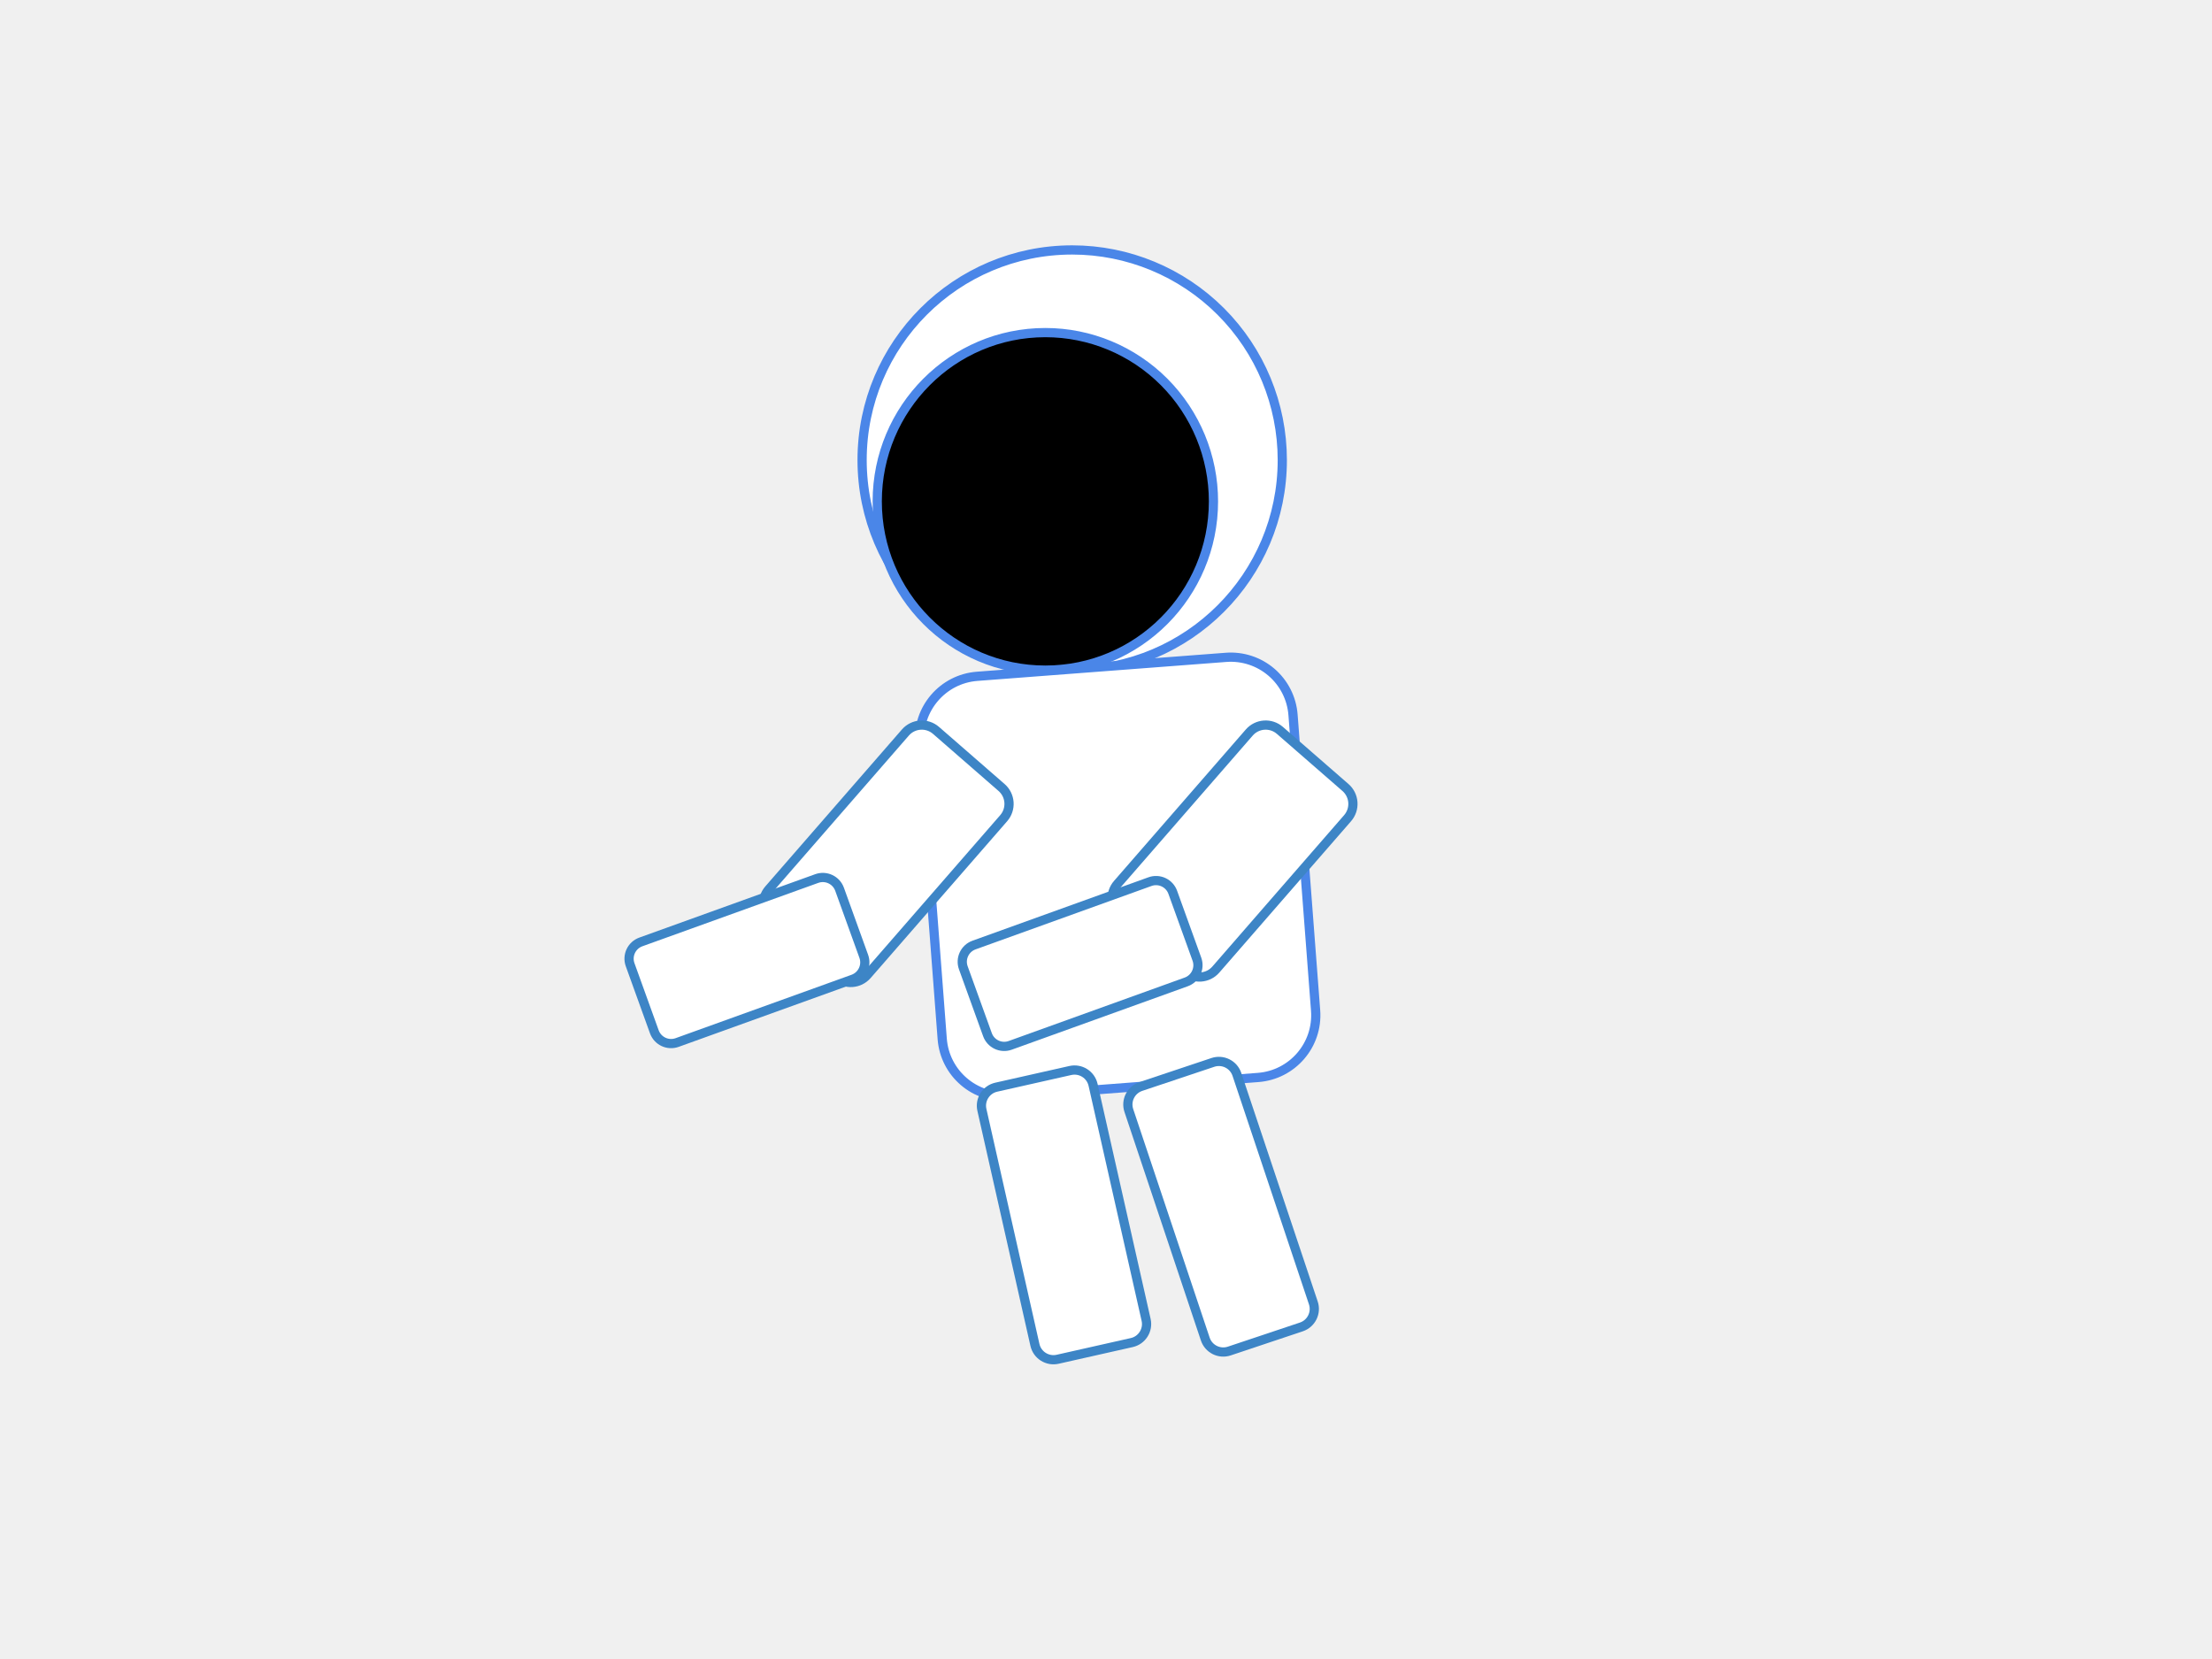
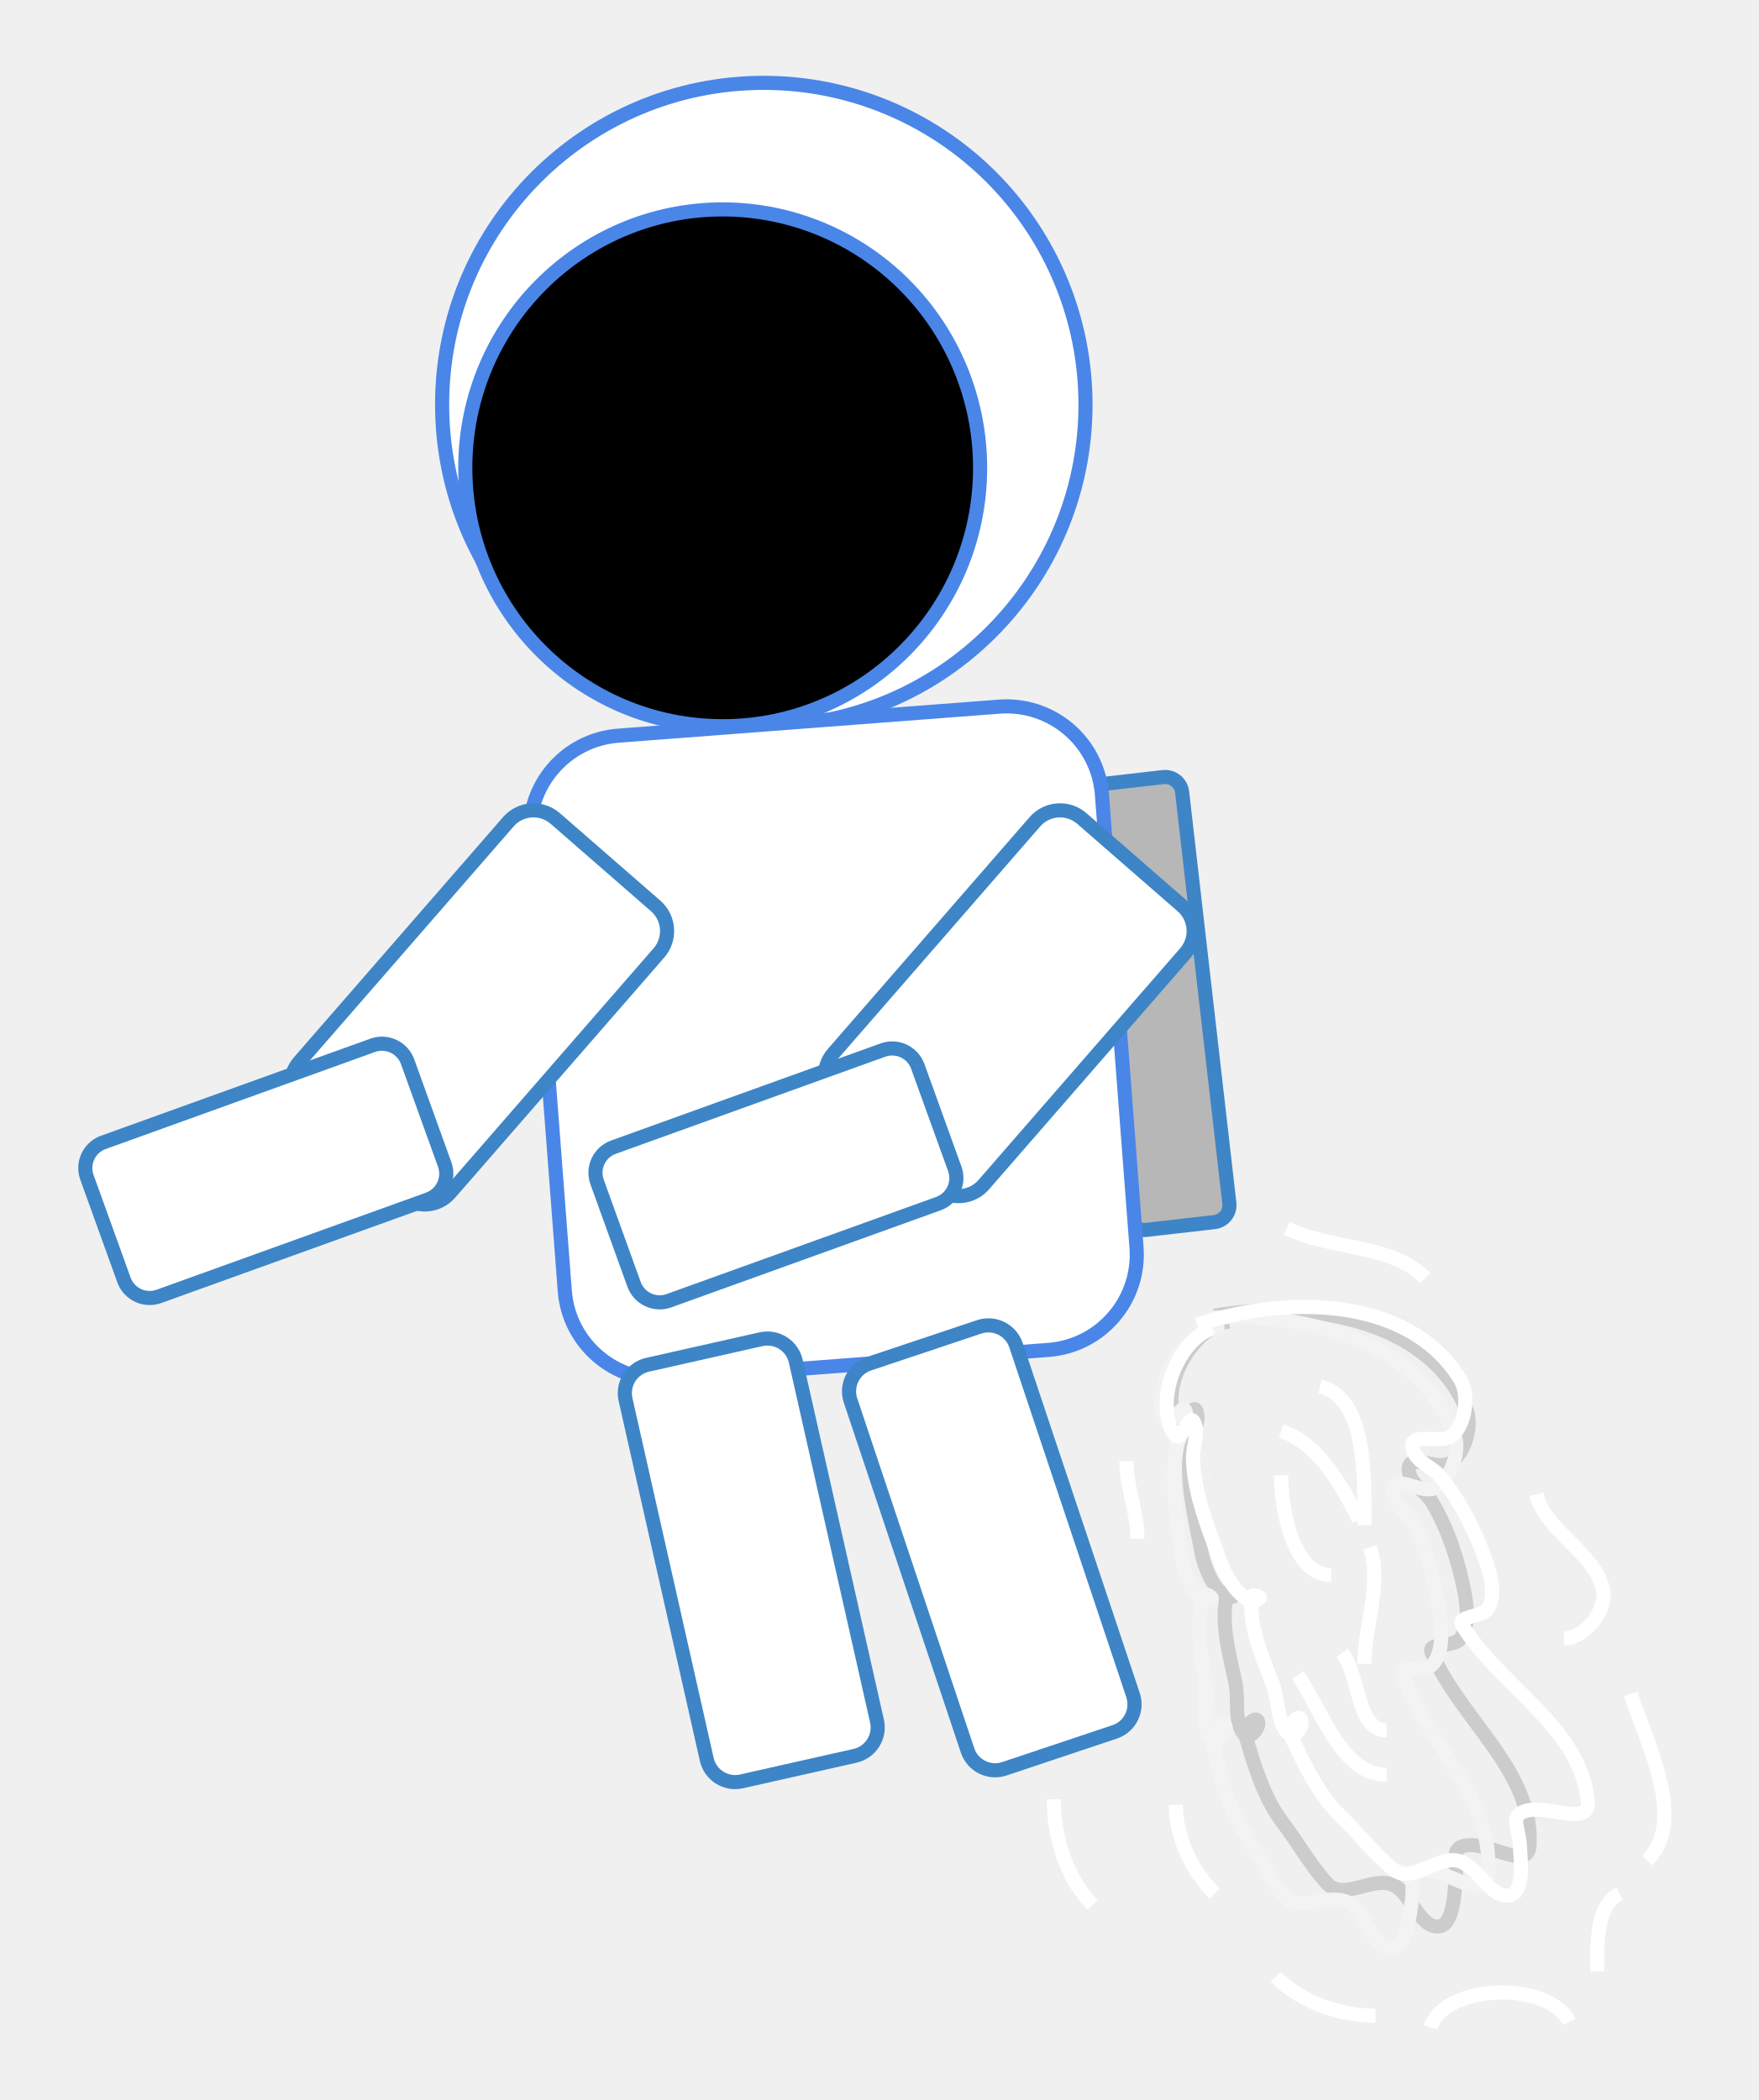
- <svg xmlns="http://www.w3.org/2000/svg" version="1.1" viewBox="0.0 0.0 960.0 720.0" fill="none" stroke="none" stroke-linecap="square" stroke-miterlimit="10">
+ <svg xmlns="http://www.w3.org/2000/svg" version="1.1" viewBox="0.0 0.0 498.37 595.236" fill="none" stroke="none" stroke-linecap="square" stroke-miterlimit="10">
  <clipPath id="p.0">
-     <path d="m0 0l960.0 0l0 720.0l-960.0 0l0 -720.0z" clip-rule="nonzero" />
+     <path d="m0 0l498.37 0l0 595.236l-498.37 0l0 -595.236z" clip-rule="nonzero" />
  </clipPath>
  <g clip-path="url(#p.0)">
-     <path fill="#000000" fill-opacity="0.0" d="m0 0l960.0 0l0 720.0l-960.0 0z" fill-rule="evenodd" />
-     <path fill="#ffffff" d="m374.15 199.654l0 0c0 -50.358 40.823 -91.181 91.181 -91.181l0 0c24.183 0 47.375 9.607 64.475 26.706c17.1 17.1 26.706 40.292 26.706 64.475l0 0c0 50.358 -40.823 91.181 -91.181 91.181l0 0c-50.358 0 -91.181 -40.823 -91.181 -91.181z" fill-rule="evenodd" />
-     <path stroke="#4a86e8" stroke-width="4.0" stroke-linejoin="round" stroke-linecap="butt" d="m374.15 199.654l0 0c0 -50.358 40.823 -91.181 91.181 -91.181l0 0c24.183 0 47.375 9.607 64.475 26.706c17.1 17.1 26.706 40.292 26.706 64.475l0 0c0 50.358 -40.823 91.181 -91.181 91.181l0 0c-50.358 0 -91.181 -40.823 -91.181 -91.181z" fill-rule="evenodd" />
-     <path fill="#000000" d="m380.717 217.591l0 0c0 -40.452 32.666 -73.244 72.961 -73.244l0 0c19.35 0 37.908 7.717 51.591 21.453c13.683 13.736 21.37 32.366 21.37 51.791l0 0c0 40.452 -32.666 73.244 -72.961 73.244l0 0c-40.295 0 -72.961 -32.793 -72.961 -73.244z" fill-rule="evenodd" />
-     <path stroke="#4a86e8" stroke-width="4.0" stroke-linejoin="round" stroke-linecap="butt" d="m380.717 217.591l0 0c0 -40.452 32.666 -73.244 72.961 -73.244l0 0c19.35 0 37.908 7.717 51.591 21.453c13.683 13.736 21.37 32.366 21.37 51.791l0 0c0 40.452 -32.666 73.244 -72.961 73.244l0 0c-40.295 0 -72.961 -32.793 -72.961 -73.244z" fill-rule="evenodd" />
-     <path fill="#ffffff" d="m399.123 322.583l0 0c-1.139 -14.916 10.03 -27.929 24.946 -29.066l108.03 -8.231l0 0c7.163 -0.546 14.25 1.776 19.702 6.455c5.452 4.679 8.822 11.332 9.369 18.495l9.797 128.315c1.139 14.916 -10.03 27.929 -24.946 29.066l-108.03 8.231c-14.916 1.136 -27.932 -10.034 -29.071 -24.95z" fill-rule="evenodd" />
-     <path stroke="#4a86e8" stroke-width="4.0" stroke-linejoin="round" stroke-linecap="butt" d="m399.123 322.583l0 0c-1.139 -14.916 10.03 -27.929 24.946 -29.066l108.03 -8.231l0 0c7.163 -0.546 14.25 1.776 19.702 6.455c5.452 4.679 8.822 11.332 9.369 18.495l9.797 128.315c1.139 14.916 -10.03 27.929 -24.946 29.066l-108.03 8.231c-14.916 1.136 -27.932 -10.034 -29.071 -24.95z" fill-rule="evenodd" />
-     <path fill="#ffffff" d="m542.175 317.918l0 0c3.42 -3.929 9.377 -4.341 13.305 -0.92l28.451 24.777l0 0c1.886 1.643 3.043 3.968 3.216 6.464c0.173 2.496 -0.653 4.958 -2.295 6.845l-57.19 65.708c-3.42 3.929 -9.377 4.341 -13.305 0.92l-28.451 -24.777c-3.928 -3.421 -4.341 -9.38 -0.921 -13.309z" fill-rule="evenodd" />
-     <path stroke="#3d85c6" stroke-width="4.0" stroke-linejoin="round" stroke-linecap="butt" d="m542.175 317.918l0 0c3.42 -3.929 9.377 -4.341 13.305 -0.92l28.451 24.777l0 0c1.886 1.643 3.043 3.968 3.216 6.464c0.173 2.496 -0.653 4.958 -2.295 6.845l-57.19 65.708c-3.42 3.929 -9.377 4.341 -13.305 0.92l-28.451 -24.777c-3.928 -3.421 -4.341 -9.38 -0.921 -13.309z" fill-rule="evenodd" />
-     <path fill="#ffffff" d="m392.927 317.917l0 0c3.421 -3.929 9.378 -4.34 13.307 -0.919l28.451 24.777l0 0c1.886 1.643 3.043 3.968 3.216 6.464c0.172 2.496 -0.654 4.958 -2.296 6.844l-59.266 68.072c-3.421 3.929 -9.378 4.34 -13.307 0.919l-28.451 -24.777c-3.928 -3.421 -4.34 -9.379 -0.919 -13.308z" fill-rule="evenodd" />
-     <path stroke="#3d85c6" stroke-width="4.0" stroke-linejoin="round" stroke-linecap="butt" d="m392.927 317.917l0 0c3.421 -3.929 9.378 -4.34 13.307 -0.919l28.451 24.777l0 0c1.886 1.643 3.043 3.968 3.216 6.464c0.172 2.496 -0.654 4.958 -2.296 6.844l-59.266 68.072c-3.421 3.929 -9.378 4.34 -13.307 0.919l-28.451 -24.777c-3.928 -3.421 -4.34 -9.379 -0.919 -13.308z" fill-rule="evenodd" />
-     <path fill="#ffffff" d="m418.076 420.018l0 0c-1.447 -4.007 0.629 -8.425 4.637 -9.87l76.385 -27.526c1.925 -0.694 4.046 -0.594 5.898 0.276c1.852 0.87 3.283 2.44 3.978 4.364l10.478 29.018c1.447 4.007 -0.629 8.425 -4.637 9.87l-76.385 27.526c-4.008 1.444 -8.429 -0.633 -9.876 -4.64z" fill-rule="evenodd" />
-     <path stroke="#3d85c6" stroke-width="4.0" stroke-linejoin="round" stroke-linecap="butt" d="m418.076 420.018l0 0c-1.447 -4.007 0.629 -8.425 4.637 -9.87l76.385 -27.526c1.925 -0.694 4.046 -0.594 5.898 0.276c1.852 0.87 3.283 2.44 3.978 4.364l10.478 29.018c1.447 4.007 -0.629 8.425 -4.637 9.87l-76.385 27.526c-4.008 1.444 -8.429 -0.633 -9.876 -4.64z" fill-rule="evenodd" />
-     <path fill="#ffffff" d="m273.475 418.692l0 0c-1.45 -4.018 0.633 -8.45 4.652 -9.898l76.344 -27.512c1.93 -0.695 4.057 -0.596 5.914 0.277c1.857 0.873 3.291 2.447 3.987 4.377l10.499 29.102c1.45 4.018 -0.633 8.45 -4.652 9.898l-76.344 27.511c-4.019 1.448 -8.452 -0.635 -9.901 -4.654z" fill-rule="evenodd" />
-     <path stroke="#3d85c6" stroke-width="4.0" stroke-linejoin="round" stroke-linecap="butt" d="m273.475 418.692l0 0c-1.45 -4.018 0.633 -8.45 4.652 -9.898l76.344 -27.512c1.93 -0.695 4.057 -0.596 5.914 0.277c1.857 0.873 3.291 2.447 3.987 4.377l10.499 29.102c1.45 4.018 -0.633 8.45 -4.652 9.898l-76.344 27.511c-4.019 1.448 -8.452 -0.635 -9.901 -4.654z" fill-rule="evenodd" />
-     <path fill="#ffffff" d="m426.14 481.687l0 0c-1.002 -4.441 1.786 -8.852 6.228 -9.852l32.168 -7.244l0 0c2.133 -0.48 4.37 -0.094 6.218 1.075c1.849 1.168 3.157 3.023 3.639 5.156l23.016 101.996c1.002 4.441 -1.786 8.852 -6.228 9.852l-32.168 7.244c-4.442 1 -8.855 -1.789 -9.857 -6.23z" fill-rule="evenodd" />
-     <path stroke="#3d85c6" stroke-width="4.0" stroke-linejoin="round" stroke-linecap="butt" d="m426.14 481.687l0 0c-1.002 -4.441 1.786 -8.852 6.228 -9.852l32.168 -7.244l0 0c2.133 -0.48 4.37 -0.094 6.218 1.075c1.849 1.168 3.157 3.023 3.639 5.156l23.016 101.996c1.002 4.441 -1.786 8.852 -6.228 9.852l-32.168 7.244c-4.442 1 -8.855 -1.789 -9.857 -6.23z" fill-rule="evenodd" />
-     <path fill="#ffffff" d="m489.915 481.97l0 0c-1.444 -4.317 0.885 -8.987 5.202 -10.431l31.265 -10.457l0 0c2.073 -0.693 4.337 -0.535 6.293 0.441c1.956 0.976 3.445 2.688 4.138 4.761l33.166 99.17c1.444 4.317 -0.885 8.987 -5.202 10.431l-31.265 10.457c-4.317 1.444 -8.987 -0.885 -10.43 -5.202z" fill-rule="evenodd" />
-     <path stroke="#3d85c6" stroke-width="4.0" stroke-linejoin="round" stroke-linecap="butt" d="m489.915 481.97l0 0c-1.444 -4.317 0.885 -8.987 5.202 -10.431l31.265 -10.457l0 0c2.073 -0.693 4.337 -0.535 6.293 0.441c1.956 0.976 3.445 2.688 4.138 4.761l33.166 99.17c1.444 4.317 -0.885 8.987 -5.202 10.431l-31.265 10.457c-4.317 1.444 -8.987 -0.885 -10.43 -5.202z" fill-rule="evenodd" />
+     <path fill="#000000" fill-opacity="0.0" d="m0 0l498.37 0l0 595.236l-498.37 0z" fill-rule="evenodd" />
+     <path fill="#b7b7b7" d="m306.18 227.831l0 0c-0.305 -2.658 1.602 -5.06 4.261 -5.365l19.254 -2.205l0 0c1.277 -0.146 2.559 0.221 3.566 1.02c1.006 0.799 1.654 1.966 1.801 3.242l13.382 116.515c0.305 2.658 -1.602 5.06 -4.261 5.365l-19.254 2.205c-2.659 0.304 -5.061 -1.604 -5.367 -4.262z" fill-rule="evenodd" />
+     <path stroke="#3d85c6" stroke-width="4.0" stroke-linejoin="round" stroke-linecap="butt" d="m306.18 227.831l0 0c-0.305 -2.658 1.602 -5.06 4.261 -5.365l19.254 -2.205l0 0c1.277 -0.146 2.559 0.221 3.566 1.02c1.006 0.799 1.654 1.966 1.801 3.242l13.382 116.515c0.305 2.658 -1.602 5.06 -4.261 5.365l-19.254 2.205c-2.659 0.304 -5.061 -1.604 -5.367 -4.262z" fill-rule="evenodd" />
+     <path fill="#ffffff" d="m125.312 114.664l0 0c0 -50.358 40.823 -91.181 91.181 -91.181l0 0c24.183 0 47.375 9.607 64.475 26.706c17.1 17.1 26.706 40.292 26.706 64.475l0 0c0 50.358 -40.823 91.181 -91.181 91.181l0 0c-50.358 0 -91.181 -40.823 -91.181 -91.181z" fill-rule="evenodd" />
+     <path stroke="#4a86e8" stroke-width="4.0" stroke-linejoin="round" stroke-linecap="butt" d="m125.312 114.664l0 0c0 -50.358 40.823 -91.181 91.181 -91.181l0 0c24.183 0 47.375 9.607 64.475 26.706c17.1 17.1 26.706 40.292 26.706 64.475l0 0c0 50.358 -40.823 91.181 -91.181 91.181l0 0c-50.358 0 -91.181 -40.823 -91.181 -91.181z" fill-rule="evenodd" />
+     <path fill="#000000" d="m131.879 132.601l0 0c0 -40.452 32.666 -73.244 72.961 -73.244l0 0c19.35 0 37.908 7.717 51.591 21.453c13.683 13.736 21.37 32.366 21.37 51.791l0 0c0 40.452 -32.666 73.244 -72.961 73.244l0 0c-40.295 0 -72.961 -32.792 -72.961 -73.244z" fill-rule="evenodd" />
+     <path stroke="#4a86e8" stroke-width="4.0" stroke-linejoin="round" stroke-linecap="butt" d="m131.879 132.601l0 0c0 -40.452 32.666 -73.244 72.961 -73.244l0 0c19.35 0 37.908 7.717 51.591 21.453c13.683 13.736 21.37 32.366 21.37 51.791l0 0c0 40.452 -32.666 73.244 -72.961 73.244l0 0c-40.295 0 -72.961 -32.792 -72.961 -73.244z" fill-rule="evenodd" />
+     <path fill="#ffffff" d="m150.285 237.593l0 0c-1.139 -14.916 10.03 -27.929 24.946 -29.066l108.03 -8.231l0 0c7.163 -0.546 14.25 1.776 19.702 6.455c5.452 4.679 8.822 11.332 9.369 18.495l9.797 128.315c1.139 14.916 -10.03 27.929 -24.946 29.066l-108.03 8.231c-14.916 1.136 -27.932 -10.034 -29.071 -24.95z" fill-rule="evenodd" />
+     <path stroke="#4a86e8" stroke-width="4.0" stroke-linejoin="round" stroke-linecap="butt" d="m150.285 237.593l0 0c-1.139 -14.916 10.03 -27.929 24.946 -29.066l108.03 -8.231l0 0c7.163 -0.546 14.25 1.776 19.702 6.455c5.452 4.679 8.822 11.332 9.369 18.495l9.797 128.315c1.139 14.916 -10.03 27.929 -24.946 29.066l-108.03 8.231c-14.916 1.136 -27.932 -10.034 -29.071 -24.95z" fill-rule="evenodd" />
+     <path fill="#ffffff" d="m293.338 232.928l0 0c3.42 -3.929 9.377 -4.341 13.305 -0.92l28.451 24.777l0 0c1.887 1.643 3.043 3.968 3.216 6.464c0.173 2.496 -0.653 4.958 -2.295 6.845l-57.19 65.708c-3.42 3.929 -9.377 4.341 -13.305 0.92l-28.451 -24.777c-3.928 -3.421 -4.341 -9.38 -0.921 -13.309z" fill-rule="evenodd" />
+     <path stroke="#3d85c6" stroke-width="4.0" stroke-linejoin="round" stroke-linecap="butt" d="m293.338 232.928l0 0c3.42 -3.929 9.377 -4.341 13.305 -0.92l28.451 24.777l0 0c1.887 1.643 3.043 3.968 3.216 6.464c0.173 2.496 -0.653 4.958 -2.295 6.845l-57.19 65.708c-3.42 3.929 -9.377 4.341 -13.305 0.92l-28.451 -24.777c-3.928 -3.421 -4.341 -9.38 -0.921 -13.309z" fill-rule="evenodd" />
+     <path fill="#ffffff" d="m144.09 232.927l0 0c3.421 -3.929 9.378 -4.34 13.307 -0.919l28.451 24.777l0 0c1.886 1.643 3.043 3.968 3.216 6.464c0.172 2.496 -0.654 4.958 -2.296 6.844l-59.266 68.072c-3.421 3.929 -9.378 4.34 -13.307 0.919l-28.451 -24.777c-3.928 -3.421 -4.34 -9.379 -0.919 -13.308z" fill-rule="evenodd" />
+     <path stroke="#3d85c6" stroke-width="4.0" stroke-linejoin="round" stroke-linecap="butt" d="m144.09 232.927l0 0c3.421 -3.929 9.378 -4.34 13.307 -0.919l28.451 24.777l0 0c1.886 1.643 3.043 3.968 3.216 6.464c0.172 2.496 -0.654 4.958 -2.296 6.844l-59.266 68.072c-3.421 3.929 -9.378 4.34 -13.307 0.919l-28.451 -24.777c-3.928 -3.421 -4.34 -9.379 -0.919 -13.308z" fill-rule="evenodd" />
+     <path fill="#ffffff" d="m169.239 335.029l0 0c-1.447 -4.007 0.629 -8.425 4.637 -9.87l76.385 -27.526c1.925 -0.694 4.046 -0.594 5.898 0.276c1.852 0.87 3.283 2.44 3.978 4.364l10.478 29.018c1.447 4.007 -0.629 8.425 -4.637 9.87l-76.385 27.526c-4.008 1.444 -8.429 -0.633 -9.876 -4.64z" fill-rule="evenodd" />
+     <path stroke="#3d85c6" stroke-width="4.0" stroke-linejoin="round" stroke-linecap="butt" d="m169.239 335.029l0 0c-1.447 -4.007 0.629 -8.425 4.637 -9.87l76.385 -27.526c1.925 -0.694 4.046 -0.594 5.898 0.276c1.852 0.87 3.283 2.44 3.978 4.364l10.478 29.018c1.447 4.007 -0.629 8.425 -4.637 9.87l-76.385 27.526c-4.008 1.444 -8.429 -0.633 -9.876 -4.64z" fill-rule="evenodd" />
+     <path fill="#ffffff" d="m24.638 333.703l0 0c-1.45 -4.018 0.633 -8.45 4.652 -9.898l76.344 -27.512c1.93 -0.695 4.057 -0.596 5.914 0.277c1.857 0.873 3.291 2.447 3.987 4.377l10.499 29.102c1.45 4.018 -0.633 8.45 -4.652 9.898l-76.344 27.511c-4.019 1.448 -8.452 -0.635 -9.901 -4.654z" fill-rule="evenodd" />
+     <path stroke="#3d85c6" stroke-width="4.0" stroke-linejoin="round" stroke-linecap="butt" d="m24.638 333.703l0 0c-1.45 -4.018 0.633 -8.45 4.652 -9.898l76.344 -27.512c1.93 -0.695 4.057 -0.596 5.914 0.277c1.857 0.873 3.291 2.447 3.987 4.377l10.499 29.102c1.45 4.018 -0.633 8.45 -4.652 9.898l-76.344 27.511c-4.019 1.448 -8.452 -0.635 -9.901 -4.654z" fill-rule="evenodd" />
+     <path fill="#ffffff" d="m177.303 396.697l0 0c-1.002 -4.441 1.786 -8.852 6.228 -9.852l32.168 -7.244l0 0c2.133 -0.48 4.37 -0.094 6.218 1.075c1.849 1.168 3.157 3.023 3.639 5.156l23.016 101.996c1.002 4.441 -1.786 8.852 -6.228 9.852l-32.168 7.244c-4.442 1 -8.855 -1.789 -9.857 -6.23z" fill-rule="evenodd" />
+     <path stroke="#3d85c6" stroke-width="4.0" stroke-linejoin="round" stroke-linecap="butt" d="m177.303 396.697l0 0c-1.002 -4.441 1.786 -8.852 6.228 -9.852l32.168 -7.244l0 0c2.133 -0.48 4.37 -0.094 6.218 1.075c1.849 1.168 3.157 3.023 3.639 5.156l23.016 101.996c1.002 4.441 -1.786 8.852 -6.228 9.852l-32.168 7.244c-4.442 1 -8.855 -1.789 -9.857 -6.23z" fill-rule="evenodd" />
+     <path fill="#ffffff" d="m241.078 396.981l0 0c-1.444 -4.317 0.885 -8.987 5.202 -10.431l31.265 -10.457l0 0c2.073 -0.693 4.337 -0.535 6.293 0.441c1.956 0.976 3.445 2.688 4.138 4.761l33.166 99.17c1.444 4.317 -0.885 8.987 -5.202 10.431l-31.265 10.457c-4.317 1.444 -8.987 -0.885 -10.431 -5.202z" fill-rule="evenodd" />
+     <path stroke="#3d85c6" stroke-width="4.0" stroke-linejoin="round" stroke-linecap="butt" d="m241.078 396.981l0 0c-1.444 -4.317 0.885 -8.987 5.202 -10.431l31.265 -10.457l0 0c2.073 -0.693 4.337 -0.535 6.293 0.441c1.956 0.976 3.445 2.688 4.138 4.761l33.166 99.17c1.444 4.317 -0.885 8.987 -5.202 10.431l-31.265 10.457c-4.317 1.444 -8.987 -0.885 -10.431 -5.202z" fill-rule="evenodd" />
+     <path fill="#000000" fill-opacity="0.0" d="m348.375 377.056c24.046 -7.856 59.723 -8.657 73.601 15.951c2.66 4.717 0.563 14.234 -3.854 16.408c-3.337 1.642 -11.023 -1.409 -10.568 2.846c0.436 4.076 5.255 5.38 7.567 8.436c5.211 6.886 9.055 15.342 11.693 24.054c1.265 4.18 2.314 9.813 0.024 13.325c-1.754 2.689 -9.137 2.061 -7.543 4.886c9.985 17.698 32.21 29.114 33.101 50.392c0.328 7.842 -14.136 -0.987 -19.629 3.382c-1.853 1.474 -0.254 5.294 -0.201 7.942c0.103 5.243 0.739 14.465 -3.641 15.128c-5.408 0.818 -8.693 -8.701 -14.041 -9.957c-6.03 -1.416 -13.338 6.607 -18.335 2.354c-5.214 -4.438 -9.421 -10.346 -14.266 -15.337c-5.876 -6.053 -9.616 -14.701 -12.987 -23.026c-0.711 -1.755 1.85 -5.995 3.013 -4.62c1.162 1.374 -1.587 5.583 -3.013 4.62c-3.718 -2.51 -2.819 -9.591 -4.339 -14.338c-2.568 -8.018 -6.193 -16.682 -4.792 -25.098c0.142 -0.855 2.768 0.022 2.159 0.507c-3.818 3.037 -9.036 -5.342 -10.592 -10.476c-2.887 -9.531 -6.565 -19.325 -6.308 -29.45c0.089 -3.51 2.274 -7.59 0.629 -10.508c-1.154 -2.047 -3.531 5.622 -5.171 4.113c-1.691 -1.555 -2.064 -4.633 -2.17 -7.169c-0.399 -9.54 6.229 -20.82 13.983 -23.353" fill-rule="evenodd" />
+     <path stroke="#efefef" stroke-width="4.0" stroke-linejoin="round" stroke-linecap="butt" d="m348.375 377.056c24.046 -7.856 59.723 -8.657 73.601 15.951c2.66 4.717 0.563 14.234 -3.854 16.408c-3.337 1.642 -11.023 -1.409 -10.568 2.846c0.436 4.076 5.255 5.38 7.567 8.436c5.211 6.886 9.055 15.342 11.693 24.054c1.265 4.18 2.314 9.813 0.024 13.325c-1.754 2.689 -9.137 2.061 -7.543 4.886c9.985 17.698 32.21 29.114 33.101 50.392c0.328 7.842 -14.136 -0.987 -19.629 3.382c-1.853 1.474 -0.254 5.294 -0.201 7.942c0.103 5.243 0.739 14.465 -3.641 15.128c-5.408 0.818 -8.693 -8.701 -14.041 -9.957c-6.03 -1.416 -13.338 6.607 -18.335 2.354c-5.214 -4.438 -9.421 -10.346 -14.266 -15.337c-5.876 -6.053 -9.616 -14.701 -12.987 -23.026c-0.711 -1.755 1.85 -5.995 3.013 -4.62c1.162 1.374 -1.587 5.583 -3.013 4.62c-3.718 -2.51 -2.819 -9.591 -4.339 -14.338c-2.568 -8.018 -6.193 -16.682 -4.792 -25.098c0.142 -0.855 2.768 0.022 2.159 0.507c-3.818 3.037 -9.036 -5.342 -10.592 -10.476c-2.887 -9.531 -6.565 -19.325 -6.308 -29.45c0.089 -3.51 2.274 -7.59 0.629 -10.508c-1.154 -2.047 -3.531 5.622 -5.171 4.113c-1.691 -1.555 -2.064 -4.633 -2.17 -7.169c-0.399 -9.54 6.229 -20.82 13.983 -23.353" fill-rule="evenodd" />
+     <path fill="#000000" fill-opacity="0.0" d="m344.134 372.934c24.666 -4.346 60.159 -0.019 71.431 26.403c2.161 5.065 -0.889 14.212 -5.494 15.736c-3.479 1.151 -10.798 -2.981 -10.779 1.308c0.019 4.109 4.668 6.096 6.653 9.462c4.472 7.585 7.428 16.531 9.16 25.559c0.831 4.331 1.298 10.074 -1.332 13.232c-2.014 2.418 -9.279 0.734 -7.984 3.768c8.111 19.004 29.009 33.528 27.73 54.78c-0.472 7.832 -13.93 -3.01 -19.827 0.54c-1.989 1.197 -0.79 5.22 -1.008 7.856c-0.431 5.22 -0.737 14.467 -5.153 14.496c-5.451 0.036 -7.744 -9.886 -12.924 -11.901c-5.841 -2.272 -13.911 4.644 -18.438 -0.295c-4.724 -5.154 -8.298 -11.624 -12.6 -17.275c-5.217 -6.853 -8.05 -15.975 -10.549 -24.724c-0.527 -1.845 2.446 -5.686 3.46 -4.154c1.014 1.531 -2.143 5.315 -3.46 4.154c-3.435 -3.026 -1.823 -9.926 -2.849 -14.857c-1.733 -8.329 -4.451 -17.451 -2.204 -25.604c0.228 -0.828 2.745 0.419 2.091 0.813c-4.098 2.467 -8.426 -6.601 -9.447 -11.921c-1.896 -9.877 -4.551 -20.127 -3.266 -30.142c0.445 -3.472 3.029 -7.209 1.693 -10.341c-0.938 -2.198 -4.076 5.074 -5.551 3.341c-1.52 -1.786 -1.578 -4.896 -1.425 -7.429c0.574 -9.528 8.299 -19.775 16.254 -21.176" fill-rule="evenodd" />
+     <path stroke="#cccccc" stroke-width="4.0" stroke-linejoin="round" stroke-linecap="butt" d="m344.134 372.934c24.666 -4.346 60.159 -0.019 71.431 26.403c2.161 5.065 -0.889 14.212 -5.494 15.736c-3.479 1.151 -10.798 -2.981 -10.779 1.308c0.019 4.109 4.668 6.096 6.653 9.462c4.472 7.585 7.428 16.531 9.16 25.559c0.831 4.331 1.298 10.074 -1.332 13.232c-2.014 2.418 -9.279 0.734 -7.984 3.768c8.111 19.004 29.009 33.528 27.73 54.78c-0.472 7.832 -13.93 -3.01 -19.827 0.54c-1.989 1.197 -0.79 5.22 -1.008 7.856c-0.431 5.22 -0.737 14.467 -5.153 14.496c-5.451 0.036 -7.744 -9.886 -12.924 -11.901c-5.841 -2.272 -13.911 4.644 -18.438 -0.295c-4.724 -5.154 -8.298 -11.624 -12.6 -17.275c-5.217 -6.853 -8.05 -15.975 -10.549 -24.724c-0.527 -1.845 2.446 -5.686 3.46 -4.154c1.014 1.531 -2.143 5.315 -3.46 4.154c-3.435 -3.026 -1.823 -9.926 -2.849 -14.857c-1.733 -8.329 -4.451 -17.451 -2.204 -25.604c0.228 -0.828 2.745 0.419 2.091 0.813c-4.098 2.467 -8.426 -6.601 -9.447 -11.921c-1.896 -9.877 -4.551 -20.127 -3.266 -30.142c0.445 -3.472 3.029 -7.209 1.693 -10.341c-0.938 -2.198 -4.076 5.074 -5.551 3.341c-1.52 -1.786 -1.578 -4.896 -1.425 -7.429c0.574 -9.528 8.299 -19.775 16.254 -21.176" fill-rule="evenodd" />
+     <path fill="#000000" fill-opacity="0.0" d="m342.955 373.596c24.886 -1.913 59.96 5.88 69.357 33.314c1.801 5.259 -1.874 14.075 -6.57 15.142c-3.548 0.806 -10.555 -4.03 -10.834 0.247c-0.267 4.097 4.229 6.532 5.973 10.081c3.929 7.997 6.253 17.202 7.352 26.368c0.527 4.397 0.594 10.166 -2.247 13.055c-2.175 2.212 -9.299 -0.178 -8.219 2.972c6.763 19.733 26.581 36.255 23.828 57.308c-1.015 7.759 -13.674 -4.365 -19.798 -1.406c-2.066 0.998 -1.15 5.124 -1.55 7.729c-0.792 5.16 -1.741 14.344 -6.143 13.94c-5.435 -0.499 -7.03 -10.611 -12.053 -13.126c-5.664 -2.836 -14.188 3.264 -18.356 -2.102c-4.349 -5.599 -7.462 -12.397 -11.357 -18.45c-4.723 -7.341 -6.912 -16.708 -8.795 -25.672c-0.397 -1.89 2.833 -5.426 3.737 -3.801c0.904 1.625 -2.505 5.086 -3.737 3.801c-3.213 -3.352 -1.126 -10.071 -1.806 -15.085c-1.148 -8.469 -3.223 -17.826 -0.416 -25.731c0.285 -0.803 2.707 0.687 2.027 1.015c-4.256 2.056 -7.939 -7.404 -8.587 -12.806c-1.203 -10.028 -3.136 -20.503 -1.159 -30.357c0.685 -3.416 3.52 -6.887 2.406 -10.139c-0.782 -2.282 -4.416 4.657 -5.765 2.785c-1.391 -1.929 -1.232 -5.033 -0.904 -7.543c1.234 -9.438 9.647 -18.892 17.672 -19.509" fill-rule="evenodd" />
+     <path stroke="#f3f3f3" stroke-width="4.0" stroke-linejoin="round" stroke-linecap="butt" d="m342.955 373.596c24.886 -1.913 59.96 5.88 69.357 33.314c1.801 5.259 -1.874 14.075 -6.57 15.142c-3.548 0.806 -10.555 -4.03 -10.834 0.247c-0.267 4.097 4.229 6.532 5.973 10.081c3.929 7.997 6.253 17.202 7.352 26.368c0.527 4.397 0.594 10.166 -2.247 13.055c-2.175 2.212 -9.299 -0.178 -8.219 2.972c6.763 19.733 26.581 36.255 23.828 57.308c-1.015 7.759 -13.674 -4.365 -19.798 -1.406c-2.066 0.998 -1.15 5.124 -1.55 7.729c-0.792 5.16 -1.741 14.344 -6.143 13.94c-5.435 -0.499 -7.03 -10.611 -12.053 -13.126c-5.664 -2.836 -14.188 3.264 -18.356 -2.102c-4.349 -5.599 -7.462 -12.397 -11.357 -18.45c-4.723 -7.341 -6.912 -16.708 -8.795 -25.672c-0.397 -1.89 2.833 -5.426 3.737 -3.801c0.904 1.625 -2.505 5.086 -3.737 3.801c-3.213 -3.352 -1.126 -10.071 -1.806 -15.085c-1.148 -8.469 -3.223 -17.826 -0.416 -25.731c0.285 -0.803 2.707 0.687 2.027 1.015c-4.256 2.056 -7.939 -7.404 -8.587 -12.806c-1.203 -10.028 -3.136 -20.503 -1.159 -30.357c0.685 -3.416 3.52 -6.887 2.406 -10.139c-0.782 -2.282 -4.416 4.657 -5.765 2.785c-1.391 -1.929 -1.232 -5.033 -0.904 -7.543c1.234 -9.438 9.647 -18.892 17.672 -19.509" fill-rule="evenodd" />
+     <path fill="#000000" fill-opacity="0.0" d="m339.313 375.504c23.745 -7.97 59.488 -8.976 74.567 15.472c2.891 4.687 1.236 14.186 -3.091 16.378c-3.269 1.656 -11.122 -1.34 -10.464 2.899c0.63 4.061 5.524 5.333 7.987 8.366c5.551 6.834 9.806 15.241 12.862 23.91c1.466 4.159 2.784 9.768 0.653 13.282c-1.632 2.691 -9.066 2.107 -7.334 4.915c10.85 17.584 33.678 28.834 35.576 50.04c0.7 7.815 -14.223 -0.902 -19.526 3.486c-1.789 1.48 -0.004 5.279 0.173 7.918c0.351 5.226 1.425 14.415 -2.938 15.101c-5.385 0.847 -9.129 -8.623 -14.552 -9.844c-6.115 -1.376 -13.065 6.664 -18.276 2.453c-5.438 -4.393 -9.936 -10.258 -15.032 -15.206c-6.179 -6 -10.338 -14.598 -14.112 -22.878c-0.796 -1.746 1.573 -5.986 2.803 -4.623c1.23 1.363 -1.328 5.574 -2.803 4.623c-3.847 -2.481 -3.28 -9.544 -5.029 -14.267c-2.954 -7.978 -6.999 -16.593 -5.991 -24.99c0.102 -0.853 2.777 0.006 2.189 0.493c-3.686 3.049 -9.315 -5.272 -11.117 -10.382c-3.345 -9.484 -7.496 -19.225 -7.717 -29.319c-0.076 -3.499 1.922 -7.58 0.134 -10.478c-1.254 -2.034 -3.276 5.624 -4.992 4.13c-1.769 -1.54 -2.289 -4.606 -2.515 -7.134c-0.851 -9.507 5.264 -20.79 12.921 -23.36" fill-rule="evenodd" />
+     <path stroke="#ffffff" stroke-width="4.0" stroke-linejoin="round" stroke-linecap="butt" d="m339.313 375.504c23.745 -7.97 59.488 -8.976 74.567 15.472c2.891 4.687 1.236 14.186 -3.091 16.378c-3.269 1.656 -11.122 -1.34 -10.464 2.899c0.63 4.061 5.524 5.333 7.987 8.366c5.551 6.834 9.806 15.241 12.862 23.91c1.466 4.159 2.784 9.768 0.653 13.282c-1.632 2.691 -9.066 2.107 -7.334 4.915c10.85 17.584 33.678 28.834 35.576 50.04c0.7 7.815 -14.223 -0.902 -19.526 3.486c-1.789 1.48 -0.004 5.279 0.173 7.918c0.351 5.226 1.425 14.415 -2.938 15.101c-5.385 0.847 -9.129 -8.623 -14.552 -9.844c-6.115 -1.376 -13.065 6.664 -18.276 2.453c-5.438 -4.393 -9.936 -10.258 -15.032 -15.206c-6.179 -6 -10.338 -14.598 -14.112 -22.878c-0.796 -1.746 1.573 -5.986 2.803 -4.623c1.23 1.363 -1.328 5.574 -2.803 4.623c-3.847 -2.481 -3.28 -9.544 -5.029 -14.267c-2.954 -7.978 -6.999 -16.593 -5.991 -24.99c0.102 -0.853 2.777 0.006 2.189 0.493c-3.686 3.049 -9.315 -5.272 -11.117 -10.382c-3.345 -9.484 -7.496 -19.225 -7.717 -29.319c-0.076 -3.499 1.922 -7.58 0.134 -10.478c-1.254 -2.034 -3.276 5.624 -4.992 4.13c-1.769 -1.54 -2.289 -4.606 -2.515 -7.134c-0.851 -9.507 5.264 -20.79 12.921 -23.36" fill-rule="evenodd" />
+     <path fill="#000000" fill-opacity="0.0" d="m374.147 393.013c13.344 3.336 12.577 25.547 12.577 39.302" fill-rule="evenodd" />
+     <path stroke="#ffffff" stroke-width="4.0" stroke-linejoin="round" stroke-linecap="butt" d="m374.147 393.013c13.344 3.336 12.577 25.547 12.577 39.302" fill-rule="evenodd" />
+     <path fill="#000000" fill-opacity="0.0" d="m363.142 418.165c0 10.546 3.604 28.297 14.15 28.297" fill-rule="evenodd" />
+     <path stroke="#ffffff" stroke-width="4.0" stroke-linejoin="round" stroke-linecap="butt" d="m363.142 418.165c0 10.546 3.604 28.297 14.15 28.297" fill-rule="evenodd" />
+     <path fill="#000000" fill-opacity="0.0" d="m363.142 405.591c10.569 3.523 17.028 15.187 22.01 25.152" fill-rule="evenodd" />
+     <path stroke="#ffffff" stroke-width="4.0" stroke-linejoin="round" stroke-linecap="butt" d="m363.142 405.591c10.569 3.523 17.028 15.187 22.01 25.152" fill-rule="evenodd" />
+     <path fill="#000000" fill-opacity="0.0" d="m380.436 468.472c5.069 6.759 4.126 22.008 12.575 22.008" fill-rule="evenodd" />
+     <path stroke="#ffffff" stroke-width="4.0" stroke-linejoin="round" stroke-linecap="butt" d="m380.436 468.472c5.069 6.759 4.126 22.008 12.575 22.008" fill-rule="evenodd" />
+     <path fill="#000000" fill-opacity="0.0" d="m367.858 474.761c7.003 10.498 12.532 28.297 25.152 28.297" fill-rule="evenodd" />
+     <path stroke="#ffffff" stroke-width="4.0" stroke-linejoin="round" stroke-linecap="butt" d="m367.858 474.761c7.003 10.498 12.532 28.297 25.152 28.297" fill-rule="evenodd" />
+     <path fill="#000000" fill-opacity="0.0" d="m388.297 438.604c3.484 10.452 -1.572 21.996 -1.572 33.013" fill-rule="evenodd" />
+     <path stroke="#ffffff" stroke-width="4.0" stroke-linejoin="round" stroke-linecap="butt" d="m388.297 438.604c3.484 10.452 -1.572 21.996 -1.572 33.013" fill-rule="evenodd" />
+     <path fill="#000000" fill-opacity="0.0" d="m435.457 423.57c2.645 10.579 16.22 16.146 18.866 26.724c1.45 5.797 -5.03 14.15 -11.005 14.15" fill-rule="evenodd" />
+     <path stroke="#ffffff" stroke-width="4.0" stroke-linejoin="round" stroke-linecap="butt" d="m435.457 423.57c2.645 10.579 16.22 16.146 18.866 26.724c1.45 5.797 -5.03 14.15 -11.005 14.15" fill-rule="evenodd" />
+     <path fill="#000000" fill-opacity="0.0" d="m333.273 511.606c0 9.152 4.534 18.681 11.005 25.152" fill-rule="evenodd" />
+     <path stroke="#ffffff" stroke-width="4.0" stroke-linejoin="round" stroke-linecap="butt" d="m333.273 511.606c0 9.152 4.534 18.681 11.005 25.152" fill-rule="evenodd" />
+     <path fill="#000000" fill-opacity="0.0" d="m298.688 510.034c0 10.611 3.502 22.366 11.005 29.869" fill-rule="evenodd" />
+     <path stroke="#ffffff" stroke-width="4.0" stroke-linejoin="round" stroke-linecap="butt" d="m298.688 510.034c0 10.611 3.502 22.366 11.005 29.869" fill-rule="evenodd" />
+     <path fill="#000000" fill-opacity="0.0" d="m319.265 414.139c0 7.41 3.144 14.597 3.144 22.008" fill-rule="evenodd" />
+     <path stroke="#ffffff" stroke-width="4.0" stroke-linejoin="round" stroke-linecap="butt" d="m319.265 414.139c0 7.41 3.144 14.597 3.144 22.008" fill-rule="evenodd" />
+     <path fill="#000000" fill-opacity="0.0" d="m364.714 348.113c12.456 6.223 29.456 4.302 39.302 14.147" fill-rule="evenodd" />
+     <path stroke="#ffffff" stroke-width="4.0" stroke-linejoin="round" stroke-linecap="butt" d="m364.714 348.113c12.456 6.223 29.456 4.302 39.302 14.147" fill-rule="evenodd" />
+     <path fill="#000000" fill-opacity="0.0" d="m462.181 480.165c4.998 14.987 15.888 35.989 4.717 47.16" fill-rule="evenodd" />
+     <path stroke="#ffffff" stroke-width="4.0" stroke-linejoin="round" stroke-linecap="butt" d="m462.181 480.165c4.998 14.987 15.888 35.989 4.717 47.16" fill-rule="evenodd" />
+     <path fill="#000000" fill-opacity="0.0" d="m361.57 560.339c7.157 7.157 18.178 11.005 28.299 11.005" fill-rule="evenodd" />
+     <path stroke="#ffffff" stroke-width="4.0" stroke-linejoin="round" stroke-linecap="butt" d="m361.57 560.339c7.157 7.157 18.178 11.005 28.299 11.005" fill-rule="evenodd" />
+     <path fill="#000000" fill-opacity="0.0" d="m405.449 574.627c4.146 -12.438 33.438 -13.299 39.302 -1.572" fill-rule="evenodd" />
+     <path stroke="#ffffff" stroke-width="4.0" stroke-linejoin="round" stroke-linecap="butt" d="m405.449 574.627c4.146 -12.438 33.438 -13.299 39.302 -1.572" fill-rule="evenodd" />
+     <path fill="#000000" fill-opacity="0.0" d="m459.036 536.759c-6.823 3.413 -6.286 14.379 -6.286 22.008" fill-rule="evenodd" />
+     <path stroke="#ffffff" stroke-width="4.0" stroke-linejoin="round" stroke-linecap="butt" d="m459.036 536.759c-6.823 3.413 -6.286 14.379 -6.286 22.008" fill-rule="evenodd" />
  </g>
</svg>
